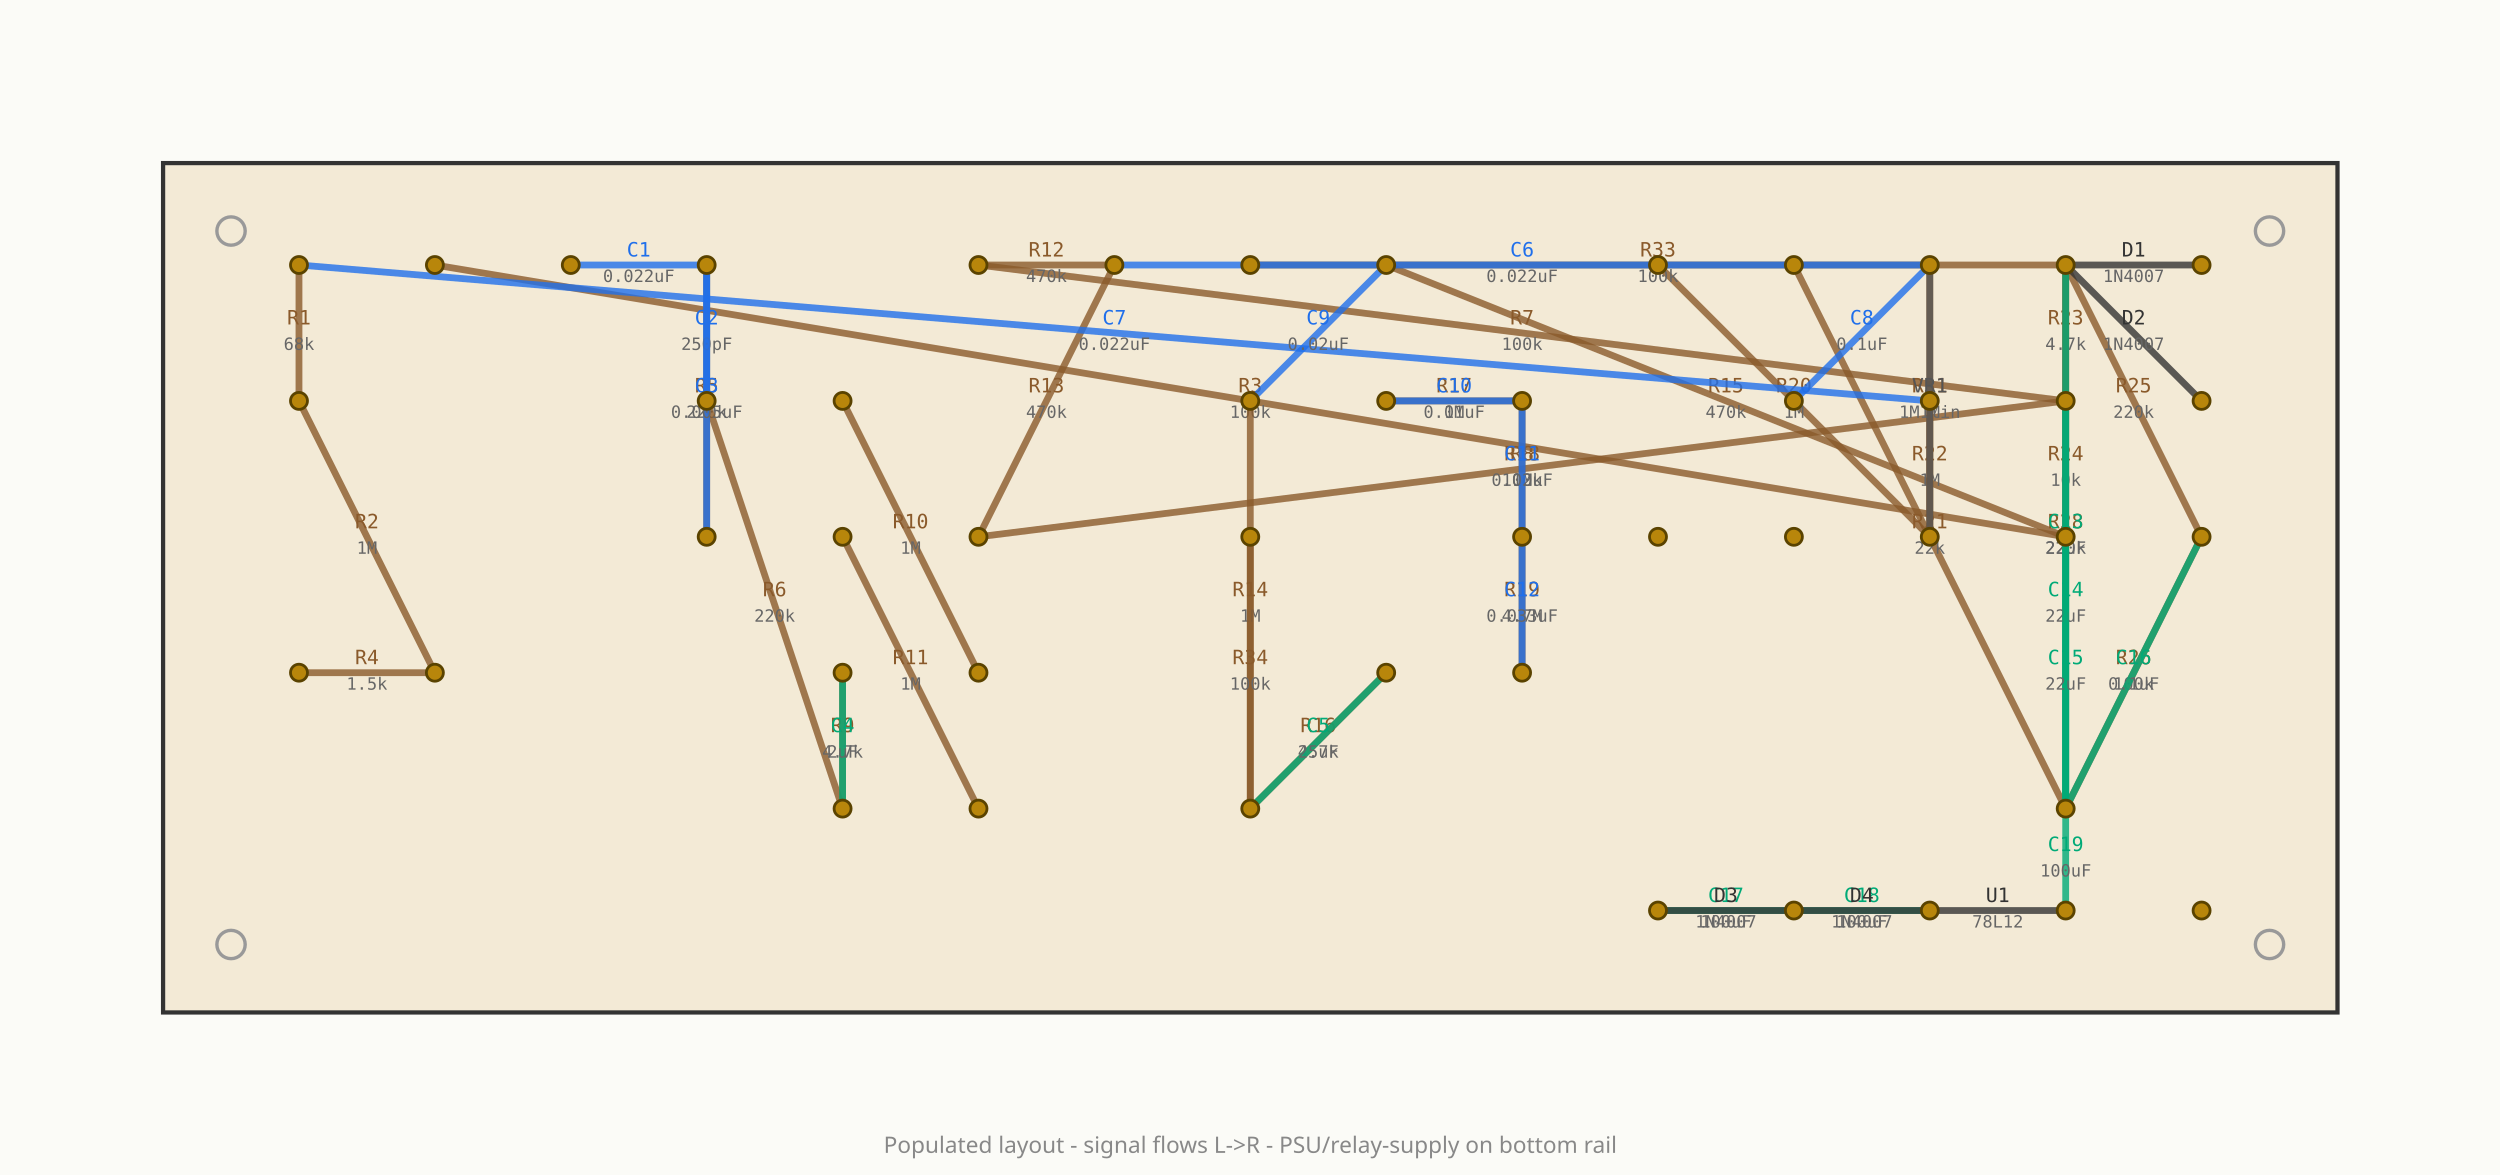
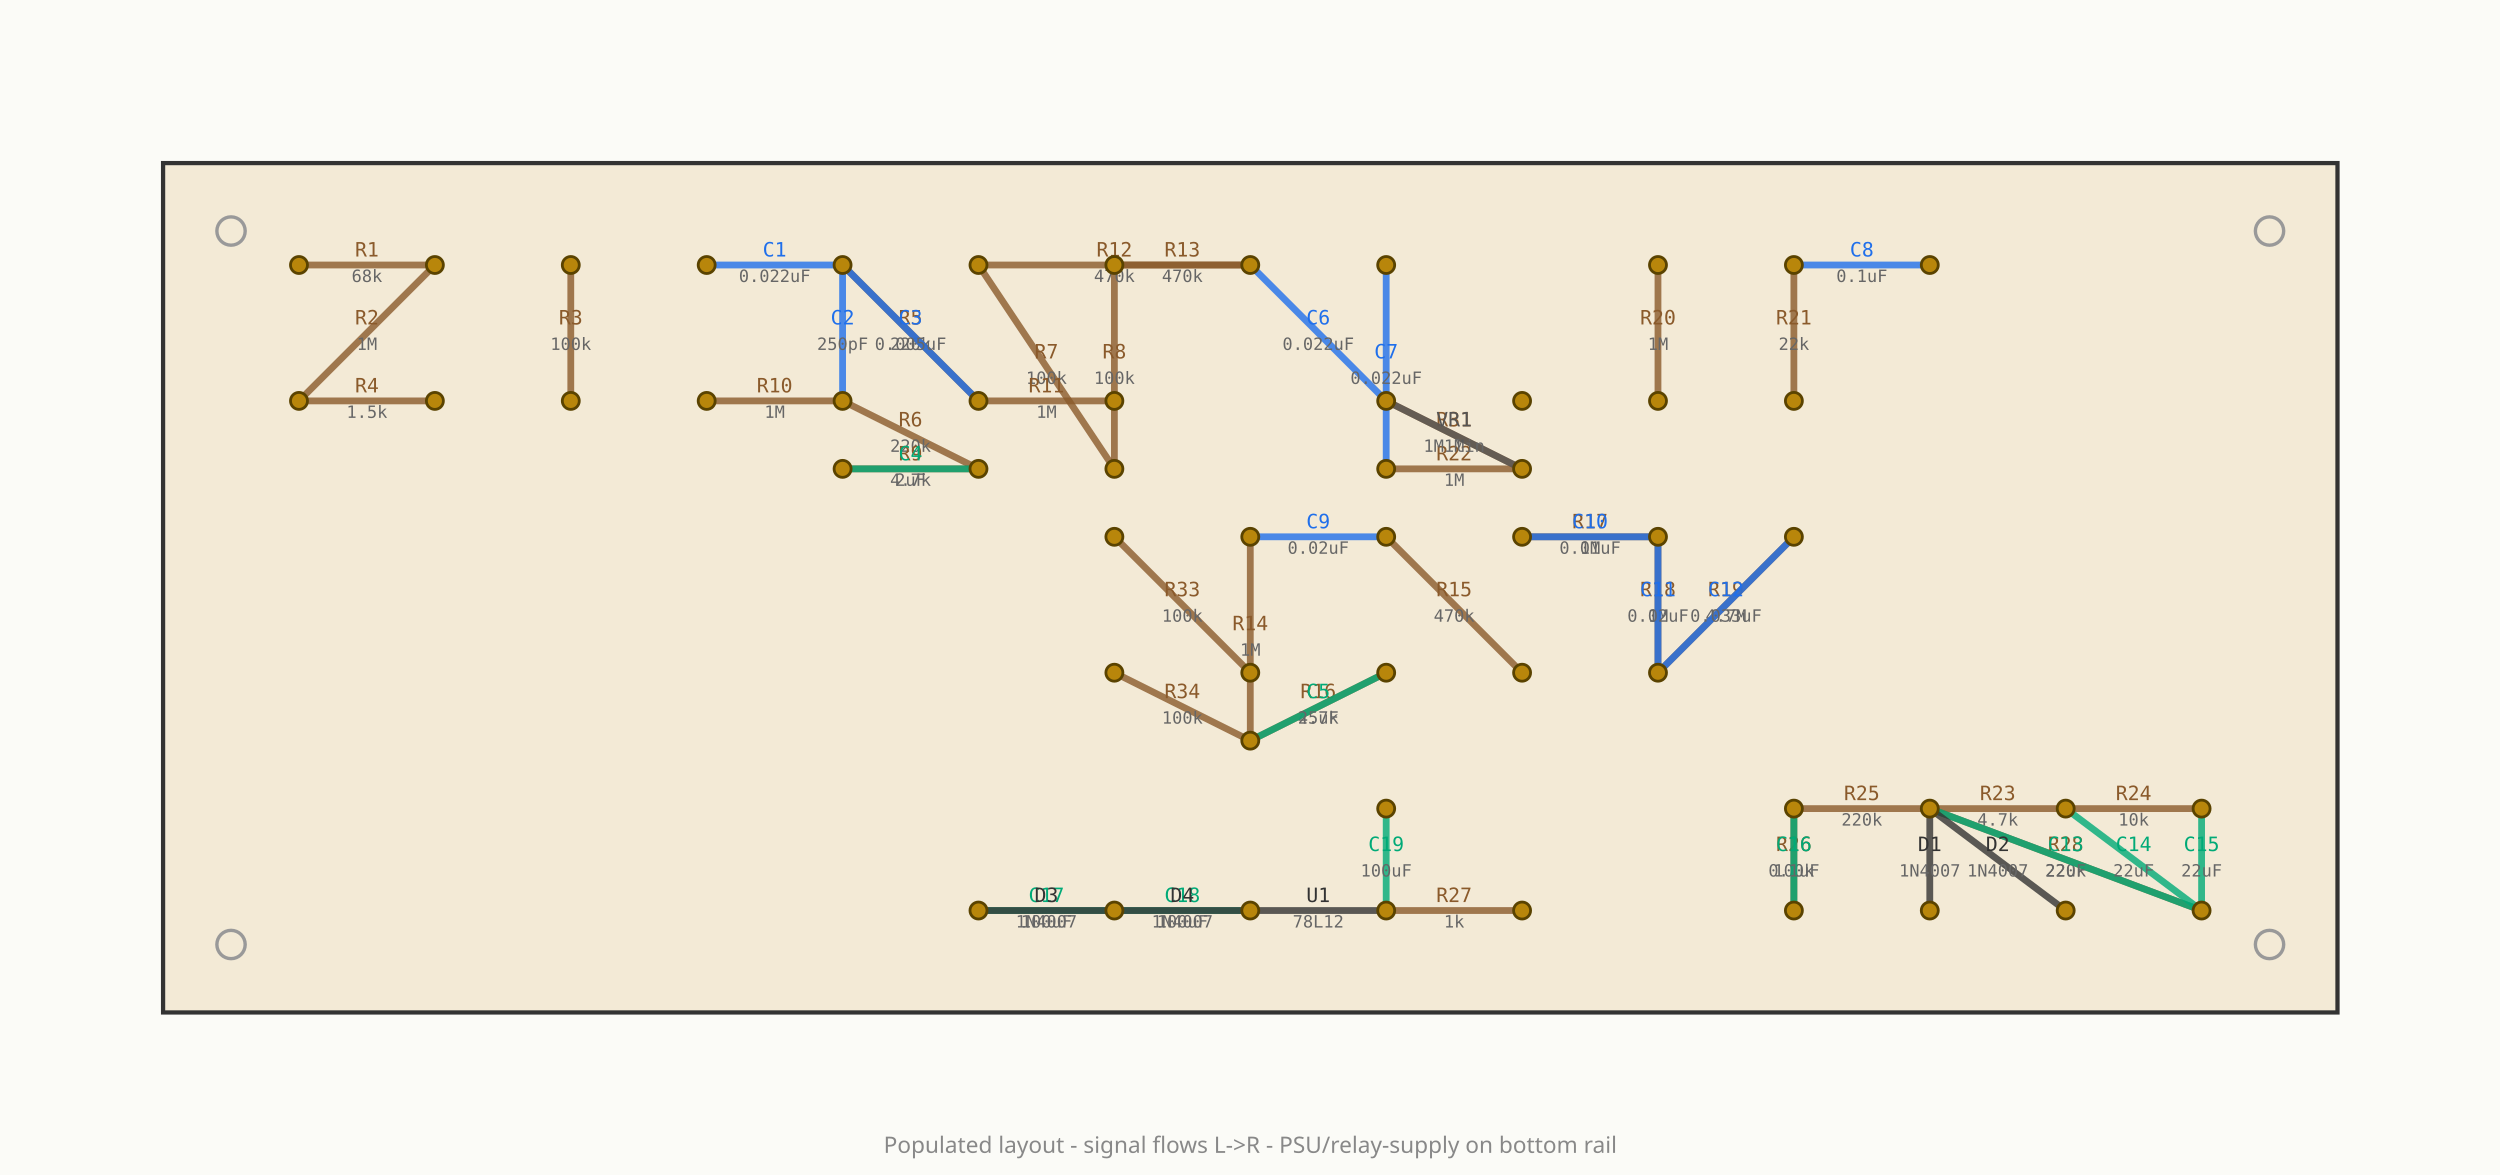
<svg xmlns="http://www.w3.org/2000/svg" width="883" height="415" viewBox="0 0 883 415">
  <rect width="100%" height="100%" fill="#fbfbf7" />
  <rect x="57.6" y="57.6" width="768.0" height="300.0" fill="#f3ead6" stroke="#333" stroke-width="1.5" />
-   <line x1="105.6" y1="93.6" x2="105.6" y2="141.6" stroke="#8a5a2b" stroke-width="2.4" opacity="0.8" />
-   <text x="105.6" y="114.6" font-family="monospace" font-size="7" text-anchor="middle" fill="#8a5a2b">R1</text>
-   <text x="105.6" y="123.6" font-family="monospace" font-size="6" text-anchor="middle" fill="#666">68k</text>
-   <line x1="105.6" y1="141.6" x2="153.6" y2="237.6" stroke="#8a5a2b" stroke-width="2.4" opacity="0.8" />
-   <text x="129.6" y="186.6" font-family="monospace" font-size="7" text-anchor="middle" fill="#8a5a2b">R2</text>
-   <text x="129.6" y="195.6" font-family="monospace" font-size="6" text-anchor="middle" fill="#666">1M</text>
-   <line x1="153.6" y1="93.6" x2="729.6" y2="189.6" stroke="#8a5a2b" stroke-width="2.4" opacity="0.8" />
-   <text x="441.6" y="138.6" font-family="monospace" font-size="7" text-anchor="middle" fill="#8a5a2b">R3</text>
-   <text x="441.6" y="147.6" font-family="monospace" font-size="6" text-anchor="middle" fill="#666">100k</text>
-   <line x1="105.6" y1="237.6" x2="153.6" y2="237.6" stroke="#8a5a2b" stroke-width="2.4" opacity="0.8" />
-   <text x="129.6" y="234.6" font-family="monospace" font-size="7" text-anchor="middle" fill="#8a5a2b">R4</text>
-   <text x="129.6" y="243.6" font-family="monospace" font-size="6" text-anchor="middle" fill="#666">1.5k</text>
-   <line x1="249.6" y1="93.6" x2="249.6" y2="189.6" stroke="#8a5a2b" stroke-width="2.4" opacity="0.8" />
-   <text x="249.6" y="138.6" font-family="monospace" font-size="7" text-anchor="middle" fill="#8a5a2b">R5</text>
-   <text x="249.6" y="147.6" font-family="monospace" font-size="6" text-anchor="middle" fill="#666">220k</text>
-   <line x1="249.6" y1="141.6" x2="297.6" y2="285.6" stroke="#8a5a2b" stroke-width="2.4" opacity="0.8" />
-   <text x="273.6" y="210.6" font-family="monospace" font-size="7" text-anchor="middle" fill="#8a5a2b">R6</text>
-   <text x="273.6" y="219.6" font-family="monospace" font-size="6" text-anchor="middle" fill="#666">220k</text>
-   <line x1="345.6" y1="93.6" x2="729.6" y2="141.6" stroke="#8a5a2b" stroke-width="2.4" opacity="0.8" />
-   <text x="537.6" y="114.6" font-family="monospace" font-size="7" text-anchor="middle" fill="#8a5a2b">R7</text>
-   <text x="537.6" y="123.6" font-family="monospace" font-size="6" text-anchor="middle" fill="#666">100k</text>
-   <line x1="345.6" y1="189.6" x2="729.6" y2="141.6" stroke="#8a5a2b" stroke-width="2.4" opacity="0.8" />
-   <text x="537.6" y="162.6" font-family="monospace" font-size="7" text-anchor="middle" fill="#8a5a2b">R8</text>
-   <text x="537.6" y="171.6" font-family="monospace" font-size="6" text-anchor="middle" fill="#666">100k</text>
-   <line x1="297.6" y1="237.6" x2="297.6" y2="285.6" stroke="#8a5a2b" stroke-width="2.4" opacity="0.8" />
-   <text x="297.6" y="258.6" font-family="monospace" font-size="7" text-anchor="middle" fill="#8a5a2b">R9</text>
-   <text x="297.6" y="267.6" font-family="monospace" font-size="6" text-anchor="middle" fill="#666">4.7k</text>
-   <line x1="345.6" y1="237.6" x2="297.6" y2="141.6" stroke="#8a5a2b" stroke-width="2.4" opacity="0.8" />
-   <text x="321.6" y="186.6" font-family="monospace" font-size="7" text-anchor="middle" fill="#8a5a2b">R10</text>
-   <text x="321.6" y="195.6" font-family="monospace" font-size="6" text-anchor="middle" fill="#666">1M</text>
-   <line x1="345.6" y1="285.6" x2="297.6" y2="189.6" stroke="#8a5a2b" stroke-width="2.4" opacity="0.8" />
-   <text x="321.6" y="234.6" font-family="monospace" font-size="7" text-anchor="middle" fill="#8a5a2b">R11</text>
-   <text x="321.6" y="243.6" font-family="monospace" font-size="6" text-anchor="middle" fill="#666">1M</text>
-   <line x1="345.6" y1="93.6" x2="393.6" y2="93.6" stroke="#8a5a2b" stroke-width="2.4" opacity="0.8" />
-   <text x="369.6" y="90.6" font-family="monospace" font-size="7" text-anchor="middle" fill="#8a5a2b">R12</text>
-   <text x="369.6" y="99.6" font-family="monospace" font-size="6" text-anchor="middle" fill="#666">470k</text>
-   <line x1="345.6" y1="189.6" x2="393.6" y2="93.6" stroke="#8a5a2b" stroke-width="2.4" opacity="0.8" />
-   <text x="369.6" y="138.6" font-family="monospace" font-size="7" text-anchor="middle" fill="#8a5a2b">R13</text>
-   <text x="369.6" y="147.6" font-family="monospace" font-size="6" text-anchor="middle" fill="#666">470k</text>
-   <line x1="441.6" y1="141.6" x2="441.6" y2="285.6" stroke="#8a5a2b" stroke-width="2.4" opacity="0.8" />
-   <text x="441.6" y="210.6" font-family="monospace" font-size="7" text-anchor="middle" fill="#8a5a2b">R14</text>
-   <text x="441.6" y="219.6" font-family="monospace" font-size="6" text-anchor="middle" fill="#666">1M</text>
-   <line x1="489.6" y1="93.6" x2="729.6" y2="189.6" stroke="#8a5a2b" stroke-width="2.4" opacity="0.8" />
-   <text x="609.6" y="138.6" font-family="monospace" font-size="7" text-anchor="middle" fill="#8a5a2b">R15</text>
-   <text x="609.6" y="147.6" font-family="monospace" font-size="6" text-anchor="middle" fill="#666">470k</text>
-   <line x1="489.6" y1="237.6" x2="441.6" y2="285.6" stroke="#8a5a2b" stroke-width="2.4" opacity="0.8" />
-   <text x="465.6" y="258.6" font-family="monospace" font-size="7" text-anchor="middle" fill="#8a5a2b">R16</text>
-   <text x="465.6" y="267.6" font-family="monospace" font-size="6" text-anchor="middle" fill="#666">4.7k</text>
-   <line x1="489.6" y1="141.6" x2="537.6" y2="141.6" stroke="#8a5a2b" stroke-width="2.4" opacity="0.8" />
-   <text x="513.6" y="138.6" font-family="monospace" font-size="7" text-anchor="middle" fill="#8a5a2b">R17</text>
-   <text x="513.6" y="147.6" font-family="monospace" font-size="6" text-anchor="middle" fill="#666">1M</text>
-   <line x1="537.6" y1="141.6" x2="537.6" y2="189.6" stroke="#8a5a2b" stroke-width="2.4" opacity="0.8" />
-   <text x="537.6" y="162.6" font-family="monospace" font-size="7" text-anchor="middle" fill="#8a5a2b">R18</text>
-   <text x="537.6" y="171.6" font-family="monospace" font-size="6" text-anchor="middle" fill="#666">1M</text>
-   <line x1="537.6" y1="189.6" x2="537.6" y2="237.6" stroke="#8a5a2b" stroke-width="2.4" opacity="0.8" />
-   <text x="537.6" y="210.6" font-family="monospace" font-size="7" text-anchor="middle" fill="#8a5a2b">R19</text>
-   <text x="537.6" y="219.6" font-family="monospace" font-size="6" text-anchor="middle" fill="#666">4.7M</text>
-   <line x1="585.6" y1="93.6" x2="681.6" y2="189.6" stroke="#8a5a2b" stroke-width="2.4" opacity="0.8" />
-   <text x="633.6" y="138.6" font-family="monospace" font-size="7" text-anchor="middle" fill="#8a5a2b">R20</text>
-   <text x="633.6" y="147.6" font-family="monospace" font-size="6" text-anchor="middle" fill="#666">1M</text>
-   <line x1="633.6" y1="93.6" x2="729.6" y2="285.6" stroke="#8a5a2b" stroke-width="2.4" opacity="0.8" />
-   <text x="681.6" y="186.6" font-family="monospace" font-size="7" text-anchor="middle" fill="#8a5a2b">R21</text>
-   <text x="681.6" y="195.6" font-family="monospace" font-size="6" text-anchor="middle" fill="#666">22k</text>
-   <line x1="681.6" y1="141.6" x2="681.6" y2="189.6" stroke="#8a5a2b" stroke-width="2.4" opacity="0.8" />
-   <text x="681.6" y="162.6" font-family="monospace" font-size="7" text-anchor="middle" fill="#8a5a2b">R22</text>
-   <text x="681.6" y="171.6" font-family="monospace" font-size="6" text-anchor="middle" fill="#666">1M</text>
-   <line x1="681.6" y1="93.6" x2="681.6" y2="189.6" stroke="#8a5a2b" stroke-width="2.4" opacity="0.8" />
-   <text x="681.6" y="138.6" font-family="monospace" font-size="7" text-anchor="middle" fill="#8a5a2b">R31</text>
-   <text x="681.6" y="147.6" font-family="monospace" font-size="6" text-anchor="middle" fill="#666">1M</text>
-   <line x1="441.6" y1="93.6" x2="729.6" y2="93.6" stroke="#8a5a2b" stroke-width="2.4" opacity="0.8" />
-   <text x="585.6" y="90.6" font-family="monospace" font-size="7" text-anchor="middle" fill="#8a5a2b">R33</text>
-   <text x="585.6" y="99.6" font-family="monospace" font-size="6" text-anchor="middle" fill="#666">100k</text>
-   <line x1="441.6" y1="189.6" x2="441.6" y2="285.6" stroke="#8a5a2b" stroke-width="2.4" opacity="0.8" />
-   <text x="441.6" y="234.6" font-family="monospace" font-size="7" text-anchor="middle" fill="#8a5a2b">R34</text>
-   <text x="441.6" y="243.6" font-family="monospace" font-size="6" text-anchor="middle" fill="#666">100k</text>
-   <line x1="729.6" y1="93.6" x2="729.6" y2="141.6" stroke="#8a5a2b" stroke-width="2.4" opacity="0.8" />
-   <text x="729.6" y="114.6" font-family="monospace" font-size="7" text-anchor="middle" fill="#8a5a2b">R23</text>
-   <text x="729.6" y="123.6" font-family="monospace" font-size="6" text-anchor="middle" fill="#666">4.7k</text>
-   <line x1="729.6" y1="141.6" x2="729.6" y2="189.6" stroke="#8a5a2b" stroke-width="2.4" opacity="0.8" />
-   <text x="729.6" y="162.6" font-family="monospace" font-size="7" text-anchor="middle" fill="#8a5a2b">R24</text>
-   <text x="729.6" y="171.6" font-family="monospace" font-size="6" text-anchor="middle" fill="#666">10k</text>
-   <line x1="729.6" y1="93.6" x2="777.6" y2="189.6" stroke="#8a5a2b" stroke-width="2.4" opacity="0.8" />
-   <text x="753.6" y="138.6" font-family="monospace" font-size="7" text-anchor="middle" fill="#8a5a2b">R25</text>
-   <text x="753.6" y="147.6" font-family="monospace" font-size="6" text-anchor="middle" fill="#666">220k</text>
-   <line x1="777.6" y1="189.6" x2="729.6" y2="285.6" stroke="#8a5a2b" stroke-width="2.4" opacity="0.8" />
-   <text x="753.6" y="234.6" font-family="monospace" font-size="7" text-anchor="middle" fill="#8a5a2b">R26</text>
-   <text x="753.6" y="243.6" font-family="monospace" font-size="6" text-anchor="middle" fill="#666">100k</text>
-   <line x1="729.6" y1="93.6" x2="729.6" y2="285.6" stroke="#8a5a2b" stroke-width="2.4" opacity="0.8" />
-   <text x="729.6" y="186.6" font-family="monospace" font-size="7" text-anchor="middle" fill="#8a5a2b">R28</text>
-   <text x="729.6" y="195.6" font-family="monospace" font-size="6" text-anchor="middle" fill="#666">220k</text>
-   <line x1="201.6" y1="93.6" x2="249.6" y2="93.6" stroke="#1f6feb" stroke-width="2.4" opacity="0.8" />
-   <text x="225.6" y="90.6" font-family="monospace" font-size="7" text-anchor="middle" fill="#1f6feb">C1</text>
-   <text x="225.6" y="99.6" font-family="monospace" font-size="6" text-anchor="middle" fill="#666">0.022uF</text>
-   <line x1="249.6" y1="93.6" x2="249.6" y2="141.6" stroke="#1f6feb" stroke-width="2.4" opacity="0.8" />
-   <text x="249.6" y="114.6" font-family="monospace" font-size="7" text-anchor="middle" fill="#1f6feb">C2</text>
-   <text x="249.6" y="123.6" font-family="monospace" font-size="6" text-anchor="middle" fill="#666">250pF</text>
-   <line x1="249.6" y1="93.6" x2="249.6" y2="189.6" stroke="#1f6feb" stroke-width="2.4" opacity="0.8" />
-   <text x="249.6" y="138.6" font-family="monospace" font-size="7" text-anchor="middle" fill="#1f6feb">C3</text>
-   <text x="249.6" y="147.6" font-family="monospace" font-size="6" text-anchor="middle" fill="#666">0.005uF</text>
-   <line x1="297.6" y1="237.6" x2="297.6" y2="285.6" stroke="#0a7" stroke-width="2.4" opacity="0.8" />
-   <text x="297.6" y="258.6" font-family="monospace" font-size="7" text-anchor="middle" fill="#0a7">C4</text>
-   <text x="297.6" y="267.6" font-family="monospace" font-size="6" text-anchor="middle" fill="#666">2uF</text>
-   <line x1="489.6" y1="237.6" x2="441.6" y2="285.6" stroke="#0a7" stroke-width="2.4" opacity="0.8" />
-   <text x="465.6" y="258.6" font-family="monospace" font-size="7" text-anchor="middle" fill="#0a7">C5</text>
-   <text x="465.6" y="267.6" font-family="monospace" font-size="6" text-anchor="middle" fill="#666">25uF</text>
-   <line x1="393.6" y1="93.6" x2="681.6" y2="93.6" stroke="#1f6feb" stroke-width="2.4" opacity="0.8" />
-   <text x="537.6" y="90.6" font-family="monospace" font-size="7" text-anchor="middle" fill="#1f6feb">C6</text>
-   <text x="537.6" y="99.6" font-family="monospace" font-size="6" text-anchor="middle" fill="#666">0.022uF</text>
-   <line x1="105.6" y1="93.6" x2="681.6" y2="141.6" stroke="#1f6feb" stroke-width="2.4" opacity="0.8" />
-   <text x="393.6" y="114.6" font-family="monospace" font-size="7" text-anchor="middle" fill="#1f6feb">C7</text>
-   <text x="393.6" y="123.6" font-family="monospace" font-size="6" text-anchor="middle" fill="#666">0.022uF</text>
-   <line x1="633.6" y1="141.6" x2="681.6" y2="93.6" stroke="#1f6feb" stroke-width="2.4" opacity="0.8" />
-   <text x="657.6" y="114.6" font-family="monospace" font-size="7" text-anchor="middle" fill="#1f6feb">C8</text>
-   <text x="657.6" y="123.6" font-family="monospace" font-size="6" text-anchor="middle" fill="#666">0.1uF</text>
-   <line x1="489.6" y1="93.6" x2="441.6" y2="141.6" stroke="#1f6feb" stroke-width="2.4" opacity="0.8" />
-   <text x="465.6" y="114.6" font-family="monospace" font-size="7" text-anchor="middle" fill="#1f6feb">C9</text>
-   <text x="465.6" y="123.6" font-family="monospace" font-size="6" text-anchor="middle" fill="#666">0.02uF</text>
-   <line x1="489.6" y1="141.6" x2="537.6" y2="141.6" stroke="#1f6feb" stroke-width="2.4" opacity="0.8" />
-   <text x="513.6" y="138.6" font-family="monospace" font-size="7" text-anchor="middle" fill="#1f6feb">C10</text>
-   <text x="513.6" y="147.6" font-family="monospace" font-size="6" text-anchor="middle" fill="#666">0.01uF</text>
-   <line x1="537.6" y1="141.6" x2="537.6" y2="189.6" stroke="#1f6feb" stroke-width="2.4" opacity="0.8" />
-   <text x="537.6" y="162.6" font-family="monospace" font-size="7" text-anchor="middle" fill="#1f6feb">C11</text>
-   <text x="537.6" y="171.6" font-family="monospace" font-size="6" text-anchor="middle" fill="#666">0.02uF</text>
-   <line x1="537.6" y1="189.6" x2="537.6" y2="237.6" stroke="#1f6feb" stroke-width="2.4" opacity="0.8" />
-   <text x="537.6" y="210.6" font-family="monospace" font-size="7" text-anchor="middle" fill="#1f6feb">C12</text>
-   <text x="537.6" y="219.6" font-family="monospace" font-size="6" text-anchor="middle" fill="#666">0.033uF</text>
-   <line x1="729.6" y1="93.6" x2="729.6" y2="285.6" stroke="#0a7" stroke-width="2.4" opacity="0.8" />
-   <text x="729.6" y="186.6" font-family="monospace" font-size="7" text-anchor="middle" fill="#0a7">C13</text>
-   <text x="729.6" y="195.6" font-family="monospace" font-size="6" text-anchor="middle" fill="#666">22uF</text>
-   <line x1="729.6" y1="141.6" x2="729.6" y2="285.6" stroke="#0a7" stroke-width="2.4" opacity="0.8" />
-   <text x="729.6" y="210.6" font-family="monospace" font-size="7" text-anchor="middle" fill="#0a7">C14</text>
-   <text x="729.6" y="219.6" font-family="monospace" font-size="6" text-anchor="middle" fill="#666">22uF</text>
-   <line x1="729.6" y1="189.6" x2="729.6" y2="285.6" stroke="#0a7" stroke-width="2.4" opacity="0.8" />
-   <text x="729.6" y="234.6" font-family="monospace" font-size="7" text-anchor="middle" fill="#0a7">C15</text>
-   <text x="729.6" y="243.6" font-family="monospace" font-size="6" text-anchor="middle" fill="#666">22uF</text>
-   <line x1="777.6" y1="189.6" x2="729.6" y2="285.6" stroke="#0a7" stroke-width="2.4" opacity="0.8" />
-   <text x="753.6" y="234.6" font-family="monospace" font-size="7" text-anchor="middle" fill="#0a7">C16</text>
-   <text x="753.6" y="243.6" font-family="monospace" font-size="6" text-anchor="middle" fill="#666">0.1uF</text>
-   <line x1="585.6" y1="321.6" x2="633.6" y2="321.6" stroke="#0a7" stroke-width="2.4" opacity="0.8" />
-   <text x="609.6" y="318.6" font-family="monospace" font-size="7" text-anchor="middle" fill="#0a7">C17</text>
-   <text x="609.6" y="327.6" font-family="monospace" font-size="6" text-anchor="middle" fill="#666">100uF</text>
-   <line x1="633.6" y1="321.6" x2="681.6" y2="321.6" stroke="#0a7" stroke-width="2.4" opacity="0.8" />
-   <text x="657.6" y="318.6" font-family="monospace" font-size="7" text-anchor="middle" fill="#0a7">C18</text>
-   <text x="657.6" y="327.6" font-family="monospace" font-size="6" text-anchor="middle" fill="#666">100uF</text>
-   <line x1="729.6" y1="321.6" x2="729.6" y2="285.6" stroke="#0a7" stroke-width="2.4" opacity="0.8" />
-   <text x="729.6" y="300.6" font-family="monospace" font-size="7" text-anchor="middle" fill="#0a7">C19</text>
-   <text x="729.6" y="309.6" font-family="monospace" font-size="6" text-anchor="middle" fill="#666">100uF</text>
-   <line x1="777.6" y1="93.6" x2="729.6" y2="93.6" stroke="#333" stroke-width="2.4" opacity="0.8" />
-   <text x="753.6" y="90.6" font-family="monospace" font-size="7" text-anchor="middle" fill="#333">D1</text>
-   <text x="753.6" y="99.6" font-family="monospace" font-size="6" text-anchor="middle" fill="#666">1N4007</text>
-   <line x1="777.6" y1="141.6" x2="729.6" y2="93.6" stroke="#333" stroke-width="2.4" opacity="0.8" />
-   <text x="753.6" y="114.6" font-family="monospace" font-size="7" text-anchor="middle" fill="#333">D2</text>
-   <text x="753.6" y="123.6" font-family="monospace" font-size="6" text-anchor="middle" fill="#666">1N4007</text>
-   <line x1="585.6" y1="321.6" x2="633.6" y2="321.6" stroke="#333" stroke-width="2.4" opacity="0.8" />
-   <text x="609.6" y="318.6" font-family="monospace" font-size="7" text-anchor="middle" fill="#333">D3</text>
-   <text x="609.6" y="327.6" font-family="monospace" font-size="6" text-anchor="middle" fill="#666">1N4007</text>
-   <line x1="633.6" y1="321.6" x2="681.6" y2="321.6" stroke="#333" stroke-width="2.4" opacity="0.8" />
-   <text x="657.6" y="318.6" font-family="monospace" font-size="7" text-anchor="middle" fill="#333">D4</text>
-   <text x="657.6" y="327.6" font-family="monospace" font-size="6" text-anchor="middle" fill="#666">1N4007</text>
-   <line x1="681.6" y1="321.6" x2="729.6" y2="321.6" stroke="#333" stroke-width="2.4" opacity="0.8" />
-   <text x="705.6" y="318.6" font-family="monospace" font-size="7" text-anchor="middle" fill="#333">U1</text>
-   <text x="705.6" y="327.6" font-family="monospace" font-size="6" text-anchor="middle" fill="#666">78L12</text>
-   <line x1="681.6" y1="93.6" x2="681.6" y2="189.6" stroke="#555" stroke-width="2.4" opacity="0.8" />
-   <text x="681.6" y="138.6" font-family="monospace" font-size="7" text-anchor="middle" fill="#555">VR1</text>
-   <text x="681.6" y="147.6" font-family="monospace" font-size="6" text-anchor="middle" fill="#666">1M lin</text>
+   <line x1="105.6" y1="93.6" x2="153.6" y2="93.6" stroke="#8a5a2b" stroke-width="2.4" opacity="0.8" />
+   <text x="129.6" y="90.6" font-family="monospace" font-size="7" text-anchor="middle" fill="#8a5a2b">R1</text>
+   <text x="129.6" y="99.6" font-family="monospace" font-size="6" text-anchor="middle" fill="#666">68k</text>
+   <line x1="153.6" y1="93.6" x2="105.6" y2="141.6" stroke="#8a5a2b" stroke-width="2.4" opacity="0.8" />
+   <text x="129.6" y="114.6" font-family="monospace" font-size="7" text-anchor="middle" fill="#8a5a2b">R2</text>
+   <text x="129.6" y="123.6" font-family="monospace" font-size="6" text-anchor="middle" fill="#666">1M</text>
+   <line x1="201.6" y1="93.6" x2="201.6" y2="141.6" stroke="#8a5a2b" stroke-width="2.4" opacity="0.8" />
+   <text x="201.6" y="114.6" font-family="monospace" font-size="7" text-anchor="middle" fill="#8a5a2b">R3</text>
+   <text x="201.6" y="123.6" font-family="monospace" font-size="6" text-anchor="middle" fill="#666">100k</text>
+   <line x1="153.6" y1="141.6" x2="105.6" y2="141.6" stroke="#8a5a2b" stroke-width="2.4" opacity="0.8" />
+   <text x="129.6" y="138.6" font-family="monospace" font-size="7" text-anchor="middle" fill="#8a5a2b">R4</text>
+   <text x="129.6" y="147.6" font-family="monospace" font-size="6" text-anchor="middle" fill="#666">1.5k</text>
+   <line x1="297.6" y1="93.6" x2="345.6" y2="141.6" stroke="#8a5a2b" stroke-width="2.4" opacity="0.8" />
+   <text x="321.6" y="114.6" font-family="monospace" font-size="7" text-anchor="middle" fill="#8a5a2b">R5</text>
+   <text x="321.6" y="123.6" font-family="monospace" font-size="6" text-anchor="middle" fill="#666">220k</text>
+   <line x1="297.6" y1="141.6" x2="345.6" y2="165.6" stroke="#8a5a2b" stroke-width="2.4" opacity="0.8" />
+   <text x="321.6" y="150.6" font-family="monospace" font-size="7" text-anchor="middle" fill="#8a5a2b">R6</text>
+   <text x="321.6" y="159.6" font-family="monospace" font-size="6" text-anchor="middle" fill="#666">220k</text>
+   <line x1="345.6" y1="93.6" x2="393.6" y2="165.6" stroke="#8a5a2b" stroke-width="2.4" opacity="0.8" />
+   <text x="369.6" y="126.6" font-family="monospace" font-size="7" text-anchor="middle" fill="#8a5a2b">R7</text>
+   <text x="369.6" y="135.6" font-family="monospace" font-size="6" text-anchor="middle" fill="#666">100k</text>
+   <line x1="393.6" y1="93.6" x2="393.6" y2="165.6" stroke="#8a5a2b" stroke-width="2.4" opacity="0.8" />
+   <text x="393.6" y="126.6" font-family="monospace" font-size="7" text-anchor="middle" fill="#8a5a2b">R8</text>
+   <text x="393.6" y="135.6" font-family="monospace" font-size="6" text-anchor="middle" fill="#666">100k</text>
+   <line x1="297.6" y1="165.6" x2="345.6" y2="165.6" stroke="#8a5a2b" stroke-width="2.4" opacity="0.8" />
+   <text x="321.6" y="162.6" font-family="monospace" font-size="7" text-anchor="middle" fill="#8a5a2b">R9</text>
+   <text x="321.6" y="171.6" font-family="monospace" font-size="6" text-anchor="middle" fill="#666">4.7k</text>
+   <line x1="249.6" y1="141.6" x2="297.6" y2="141.6" stroke="#8a5a2b" stroke-width="2.4" opacity="0.8" />
+   <text x="273.6" y="138.6" font-family="monospace" font-size="7" text-anchor="middle" fill="#8a5a2b">R10</text>
+   <text x="273.6" y="147.6" font-family="monospace" font-size="6" text-anchor="middle" fill="#666">1M</text>
+   <line x1="393.6" y1="141.6" x2="345.6" y2="141.6" stroke="#8a5a2b" stroke-width="2.4" opacity="0.8" />
+   <text x="369.6" y="138.6" font-family="monospace" font-size="7" text-anchor="middle" fill="#8a5a2b">R11</text>
+   <text x="369.6" y="147.6" font-family="monospace" font-size="6" text-anchor="middle" fill="#666">1M</text>
+   <line x1="345.6" y1="93.6" x2="441.6" y2="93.6" stroke="#8a5a2b" stroke-width="2.4" opacity="0.8" />
+   <text x="393.6" y="90.6" font-family="monospace" font-size="7" text-anchor="middle" fill="#8a5a2b">R12</text>
+   <text x="393.6" y="99.6" font-family="monospace" font-size="6" text-anchor="middle" fill="#666">470k</text>
+   <line x1="393.6" y1="93.6" x2="441.6" y2="93.6" stroke="#8a5a2b" stroke-width="2.4" opacity="0.8" />
+   <text x="417.6" y="90.6" font-family="monospace" font-size="7" text-anchor="middle" fill="#8a5a2b">R13</text>
+   <text x="417.6" y="99.6" font-family="monospace" font-size="6" text-anchor="middle" fill="#666">470k</text>
+   <line x1="441.6" y1="189.6" x2="441.6" y2="261.6" stroke="#8a5a2b" stroke-width="2.4" opacity="0.8" />
+   <text x="441.6" y="222.6" font-family="monospace" font-size="7" text-anchor="middle" fill="#8a5a2b">R14</text>
+   <text x="441.6" y="231.6" font-family="monospace" font-size="6" text-anchor="middle" fill="#666">1M</text>
+   <line x1="489.6" y1="189.6" x2="537.6" y2="237.6" stroke="#8a5a2b" stroke-width="2.4" opacity="0.8" />
+   <text x="513.6" y="210.6" font-family="monospace" font-size="7" text-anchor="middle" fill="#8a5a2b">R15</text>
+   <text x="513.6" y="219.6" font-family="monospace" font-size="6" text-anchor="middle" fill="#666">470k</text>
+   <line x1="489.6" y1="237.6" x2="441.6" y2="261.6" stroke="#8a5a2b" stroke-width="2.4" opacity="0.8" />
+   <text x="465.6" y="246.6" font-family="monospace" font-size="7" text-anchor="middle" fill="#8a5a2b">R16</text>
+   <text x="465.6" y="255.6" font-family="monospace" font-size="6" text-anchor="middle" fill="#666">4.7k</text>
+   <line x1="537.6" y1="189.6" x2="585.6" y2="189.6" stroke="#8a5a2b" stroke-width="2.4" opacity="0.8" />
+   <text x="561.6" y="186.6" font-family="monospace" font-size="7" text-anchor="middle" fill="#8a5a2b">R17</text>
+   <text x="561.6" y="195.6" font-family="monospace" font-size="6" text-anchor="middle" fill="#666">1M</text>
+   <line x1="585.6" y1="189.6" x2="585.6" y2="237.6" stroke="#8a5a2b" stroke-width="2.4" opacity="0.8" />
+   <text x="585.6" y="210.6" font-family="monospace" font-size="7" text-anchor="middle" fill="#8a5a2b">R18</text>
+   <text x="585.6" y="219.6" font-family="monospace" font-size="6" text-anchor="middle" fill="#666">1M</text>
+   <line x1="585.6" y1="237.6" x2="633.6" y2="189.6" stroke="#8a5a2b" stroke-width="2.4" opacity="0.8" />
+   <text x="609.6" y="210.6" font-family="monospace" font-size="7" text-anchor="middle" fill="#8a5a2b">R19</text>
+   <text x="609.6" y="219.6" font-family="monospace" font-size="6" text-anchor="middle" fill="#666">4.7M</text>
+   <line x1="585.6" y1="93.6" x2="585.6" y2="141.6" stroke="#8a5a2b" stroke-width="2.4" opacity="0.8" />
+   <text x="585.6" y="114.6" font-family="monospace" font-size="7" text-anchor="middle" fill="#8a5a2b">R20</text>
+   <text x="585.6" y="123.6" font-family="monospace" font-size="6" text-anchor="middle" fill="#666">1M</text>
+   <line x1="633.6" y1="93.6" x2="633.6" y2="141.6" stroke="#8a5a2b" stroke-width="2.4" opacity="0.8" />
+   <text x="633.6" y="114.6" font-family="monospace" font-size="7" text-anchor="middle" fill="#8a5a2b">R21</text>
+   <text x="633.6" y="123.6" font-family="monospace" font-size="6" text-anchor="middle" fill="#666">22k</text>
+   <line x1="489.6" y1="165.6" x2="537.6" y2="165.6" stroke="#8a5a2b" stroke-width="2.4" opacity="0.8" />
+   <text x="513.6" y="162.6" font-family="monospace" font-size="7" text-anchor="middle" fill="#8a5a2b">R22</text>
+   <text x="513.6" y="171.6" font-family="monospace" font-size="6" text-anchor="middle" fill="#666">1M</text>
+   <line x1="489.6" y1="141.6" x2="537.6" y2="165.6" stroke="#8a5a2b" stroke-width="2.4" opacity="0.8" />
+   <text x="513.6" y="150.6" font-family="monospace" font-size="7" text-anchor="middle" fill="#8a5a2b">R31</text>
+   <text x="513.6" y="159.6" font-family="monospace" font-size="6" text-anchor="middle" fill="#666">1M</text>
+   <line x1="393.6" y1="189.6" x2="441.6" y2="237.6" stroke="#8a5a2b" stroke-width="2.4" opacity="0.8" />
+   <text x="417.6" y="210.6" font-family="monospace" font-size="7" text-anchor="middle" fill="#8a5a2b">R33</text>
+   <text x="417.6" y="219.6" font-family="monospace" font-size="6" text-anchor="middle" fill="#666">100k</text>
+   <line x1="393.6" y1="237.6" x2="441.6" y2="261.6" stroke="#8a5a2b" stroke-width="2.4" opacity="0.8" />
+   <text x="417.6" y="246.6" font-family="monospace" font-size="7" text-anchor="middle" fill="#8a5a2b">R34</text>
+   <text x="417.6" y="255.6" font-family="monospace" font-size="6" text-anchor="middle" fill="#666">100k</text>
+   <line x1="681.6" y1="285.6" x2="729.6" y2="285.6" stroke="#8a5a2b" stroke-width="2.4" opacity="0.8" />
+   <text x="705.6" y="282.6" font-family="monospace" font-size="7" text-anchor="middle" fill="#8a5a2b">R23</text>
+   <text x="705.6" y="291.6" font-family="monospace" font-size="6" text-anchor="middle" fill="#666">4.7k</text>
+   <line x1="729.6" y1="285.6" x2="777.6" y2="285.6" stroke="#8a5a2b" stroke-width="2.4" opacity="0.8" />
+   <text x="753.6" y="282.6" font-family="monospace" font-size="7" text-anchor="middle" fill="#8a5a2b">R24</text>
+   <text x="753.6" y="291.6" font-family="monospace" font-size="6" text-anchor="middle" fill="#666">10k</text>
+   <line x1="681.6" y1="285.6" x2="633.6" y2="285.6" stroke="#8a5a2b" stroke-width="2.4" opacity="0.8" />
+   <text x="657.6" y="282.6" font-family="monospace" font-size="7" text-anchor="middle" fill="#8a5a2b">R25</text>
+   <text x="657.6" y="291.6" font-family="monospace" font-size="6" text-anchor="middle" fill="#666">220k</text>
+   <line x1="633.6" y1="285.6" x2="633.6" y2="321.6" stroke="#8a5a2b" stroke-width="2.4" opacity="0.8" />
+   <text x="633.6" y="300.6" font-family="monospace" font-size="7" text-anchor="middle" fill="#8a5a2b">R26</text>
+   <text x="633.6" y="309.6" font-family="monospace" font-size="6" text-anchor="middle" fill="#666">100k</text>
+   <line x1="489.6" y1="321.6" x2="537.6" y2="321.6" stroke="#8a5a2b" stroke-width="2.4" opacity="0.8" />
+   <text x="513.6" y="318.6" font-family="monospace" font-size="7" text-anchor="middle" fill="#8a5a2b">R27</text>
+   <text x="513.6" y="327.6" font-family="monospace" font-size="6" text-anchor="middle" fill="#666">1k</text>
+   <line x1="681.6" y1="285.6" x2="777.6" y2="321.6" stroke="#8a5a2b" stroke-width="2.4" opacity="0.8" />
+   <text x="729.6" y="300.6" font-family="monospace" font-size="7" text-anchor="middle" fill="#8a5a2b">R28</text>
+   <text x="729.6" y="309.6" font-family="monospace" font-size="6" text-anchor="middle" fill="#666">220k</text>
+   <line x1="249.6" y1="93.6" x2="297.6" y2="93.6" stroke="#1f6feb" stroke-width="2.4" opacity="0.8" />
+   <text x="273.6" y="90.6" font-family="monospace" font-size="7" text-anchor="middle" fill="#1f6feb">C1</text>
+   <text x="273.6" y="99.6" font-family="monospace" font-size="6" text-anchor="middle" fill="#666">0.022uF</text>
+   <line x1="297.6" y1="93.6" x2="297.6" y2="141.6" stroke="#1f6feb" stroke-width="2.4" opacity="0.8" />
+   <text x="297.6" y="114.6" font-family="monospace" font-size="7" text-anchor="middle" fill="#1f6feb">C2</text>
+   <text x="297.6" y="123.6" font-family="monospace" font-size="6" text-anchor="middle" fill="#666">250pF</text>
+   <line x1="297.6" y1="93.6" x2="345.6" y2="141.6" stroke="#1f6feb" stroke-width="2.4" opacity="0.8" />
+   <text x="321.6" y="114.6" font-family="monospace" font-size="7" text-anchor="middle" fill="#1f6feb">C3</text>
+   <text x="321.6" y="123.6" font-family="monospace" font-size="6" text-anchor="middle" fill="#666">0.005uF</text>
+   <line x1="297.6" y1="165.6" x2="345.6" y2="165.6" stroke="#0a7" stroke-width="2.4" opacity="0.8" />
+   <text x="321.6" y="162.6" font-family="monospace" font-size="7" text-anchor="middle" fill="#0a7">C4</text>
+   <text x="321.6" y="171.6" font-family="monospace" font-size="6" text-anchor="middle" fill="#666">2uF</text>
+   <line x1="489.6" y1="237.6" x2="441.6" y2="261.6" stroke="#0a7" stroke-width="2.4" opacity="0.8" />
+   <text x="465.6" y="246.6" font-family="monospace" font-size="7" text-anchor="middle" fill="#0a7">C5</text>
+   <text x="465.6" y="255.6" font-family="monospace" font-size="6" text-anchor="middle" fill="#666">25uF</text>
+   <line x1="441.6" y1="93.6" x2="489.6" y2="141.6" stroke="#1f6feb" stroke-width="2.4" opacity="0.8" />
+   <text x="465.6" y="114.6" font-family="monospace" font-size="7" text-anchor="middle" fill="#1f6feb">C6</text>
+   <text x="465.6" y="123.6" font-family="monospace" font-size="6" text-anchor="middle" fill="#666">0.022uF</text>
+   <line x1="489.6" y1="93.6" x2="489.6" y2="165.6" stroke="#1f6feb" stroke-width="2.4" opacity="0.8" />
+   <text x="489.6" y="126.6" font-family="monospace" font-size="7" text-anchor="middle" fill="#1f6feb">C7</text>
+   <text x="489.6" y="135.6" font-family="monospace" font-size="6" text-anchor="middle" fill="#666">0.022uF</text>
+   <line x1="633.6" y1="93.6" x2="681.6" y2="93.6" stroke="#1f6feb" stroke-width="2.4" opacity="0.8" />
+   <text x="657.6" y="90.6" font-family="monospace" font-size="7" text-anchor="middle" fill="#1f6feb">C8</text>
+   <text x="657.6" y="99.6" font-family="monospace" font-size="6" text-anchor="middle" fill="#666">0.1uF</text>
+   <line x1="489.6" y1="189.6" x2="441.6" y2="189.6" stroke="#1f6feb" stroke-width="2.4" opacity="0.8" />
+   <text x="465.6" y="186.6" font-family="monospace" font-size="7" text-anchor="middle" fill="#1f6feb">C9</text>
+   <text x="465.6" y="195.6" font-family="monospace" font-size="6" text-anchor="middle" fill="#666">0.02uF</text>
+   <line x1="537.6" y1="189.6" x2="585.6" y2="189.6" stroke="#1f6feb" stroke-width="2.4" opacity="0.8" />
+   <text x="561.6" y="186.6" font-family="monospace" font-size="7" text-anchor="middle" fill="#1f6feb">C10</text>
+   <text x="561.6" y="195.6" font-family="monospace" font-size="6" text-anchor="middle" fill="#666">0.01uF</text>
+   <line x1="585.6" y1="189.6" x2="585.6" y2="237.6" stroke="#1f6feb" stroke-width="2.4" opacity="0.8" />
+   <text x="585.6" y="210.6" font-family="monospace" font-size="7" text-anchor="middle" fill="#1f6feb">C11</text>
+   <text x="585.6" y="219.6" font-family="monospace" font-size="6" text-anchor="middle" fill="#666">0.02uF</text>
+   <line x1="585.6" y1="237.6" x2="633.6" y2="189.6" stroke="#1f6feb" stroke-width="2.4" opacity="0.8" />
+   <text x="609.6" y="210.6" font-family="monospace" font-size="7" text-anchor="middle" fill="#1f6feb">C12</text>
+   <text x="609.6" y="219.6" font-family="monospace" font-size="6" text-anchor="middle" fill="#666">0.033uF</text>
+   <line x1="681.6" y1="285.6" x2="777.6" y2="321.6" stroke="#0a7" stroke-width="2.4" opacity="0.8" />
+   <text x="729.6" y="300.6" font-family="monospace" font-size="7" text-anchor="middle" fill="#0a7">C13</text>
+   <text x="729.6" y="309.6" font-family="monospace" font-size="6" text-anchor="middle" fill="#666">22uF</text>
+   <line x1="729.6" y1="285.6" x2="777.6" y2="321.6" stroke="#0a7" stroke-width="2.4" opacity="0.8" />
+   <text x="753.6" y="300.6" font-family="monospace" font-size="7" text-anchor="middle" fill="#0a7">C14</text>
+   <text x="753.6" y="309.6" font-family="monospace" font-size="6" text-anchor="middle" fill="#666">22uF</text>
+   <line x1="777.6" y1="285.6" x2="777.6" y2="321.6" stroke="#0a7" stroke-width="2.4" opacity="0.8" />
+   <text x="777.6" y="300.6" font-family="monospace" font-size="7" text-anchor="middle" fill="#0a7">C15</text>
+   <text x="777.6" y="309.6" font-family="monospace" font-size="6" text-anchor="middle" fill="#666">22uF</text>
+   <line x1="633.6" y1="285.6" x2="633.6" y2="321.6" stroke="#0a7" stroke-width="2.4" opacity="0.8" />
+   <text x="633.6" y="300.6" font-family="monospace" font-size="7" text-anchor="middle" fill="#0a7">C16</text>
+   <text x="633.6" y="309.6" font-family="monospace" font-size="6" text-anchor="middle" fill="#666">0.1uF</text>
+   <line x1="345.6" y1="321.6" x2="393.6" y2="321.6" stroke="#0a7" stroke-width="2.4" opacity="0.8" />
+   <text x="369.6" y="318.6" font-family="monospace" font-size="7" text-anchor="middle" fill="#0a7">C17</text>
+   <text x="369.6" y="327.6" font-family="monospace" font-size="6" text-anchor="middle" fill="#666">100uF</text>
+   <line x1="393.6" y1="321.6" x2="441.6" y2="321.6" stroke="#0a7" stroke-width="2.4" opacity="0.8" />
+   <text x="417.6" y="318.6" font-family="monospace" font-size="7" text-anchor="middle" fill="#0a7">C18</text>
+   <text x="417.6" y="327.6" font-family="monospace" font-size="6" text-anchor="middle" fill="#666">100uF</text>
+   <line x1="489.6" y1="321.6" x2="489.6" y2="285.6" stroke="#0a7" stroke-width="2.4" opacity="0.8" />
+   <text x="489.6" y="300.6" font-family="monospace" font-size="7" text-anchor="middle" fill="#0a7">C19</text>
+   <text x="489.6" y="309.6" font-family="monospace" font-size="6" text-anchor="middle" fill="#666">100uF</text>
+   <line x1="681.6" y1="321.6" x2="681.6" y2="285.6" stroke="#333" stroke-width="2.4" opacity="0.8" />
+   <text x="681.6" y="300.6" font-family="monospace" font-size="7" text-anchor="middle" fill="#333">D1</text>
+   <text x="681.6" y="309.6" font-family="monospace" font-size="6" text-anchor="middle" fill="#666">1N4007</text>
+   <line x1="729.6" y1="321.6" x2="681.6" y2="285.6" stroke="#333" stroke-width="2.4" opacity="0.8" />
+   <text x="705.6" y="300.6" font-family="monospace" font-size="7" text-anchor="middle" fill="#333">D2</text>
+   <text x="705.6" y="309.6" font-family="monospace" font-size="6" text-anchor="middle" fill="#666">1N4007</text>
+   <line x1="345.6" y1="321.6" x2="393.6" y2="321.6" stroke="#333" stroke-width="2.4" opacity="0.8" />
+   <text x="369.6" y="318.6" font-family="monospace" font-size="7" text-anchor="middle" fill="#333">D3</text>
+   <text x="369.6" y="327.6" font-family="monospace" font-size="6" text-anchor="middle" fill="#666">1N4007</text>
+   <line x1="393.6" y1="321.6" x2="441.6" y2="321.6" stroke="#333" stroke-width="2.4" opacity="0.8" />
+   <text x="417.6" y="318.6" font-family="monospace" font-size="7" text-anchor="middle" fill="#333">D4</text>
+   <text x="417.6" y="327.6" font-family="monospace" font-size="6" text-anchor="middle" fill="#666">1N4007</text>
+   <line x1="441.6" y1="321.6" x2="489.6" y2="321.6" stroke="#333" stroke-width="2.4" opacity="0.8" />
+   <text x="465.6" y="318.6" font-family="monospace" font-size="7" text-anchor="middle" fill="#333">U1</text>
+   <text x="465.6" y="327.6" font-family="monospace" font-size="6" text-anchor="middle" fill="#666">78L12</text>
+   <line x1="489.6" y1="141.6" x2="537.6" y2="165.6" stroke="#555" stroke-width="2.4" opacity="0.8" />
+   <text x="513.6" y="150.6" font-family="monospace" font-size="7" text-anchor="middle" fill="#555">VR1</text>
+   <text x="513.6" y="159.6" font-family="monospace" font-size="6" text-anchor="middle" fill="#666">1M lin</text>
  <circle cx="105.6" cy="93.6" r="3" fill="#b8860b" stroke="#5a4300" />
+   <circle cx="153.6" cy="93.6" r="3" fill="#b8860b" stroke="#5a4300" />
+   <circle cx="153.6" cy="141.6" r="3" fill="#b8860b" stroke="#5a4300" />
  <circle cx="105.6" cy="141.6" r="3" fill="#b8860b" stroke="#5a4300" />
-   <circle cx="105.6" cy="237.6" r="3" fill="#b8860b" stroke="#5a4300" />
-   <circle cx="153.6" cy="93.6" r="3" fill="#b8860b" stroke="#5a4300" />
-   <circle cx="153.6" cy="237.6" r="3" fill="#b8860b" stroke="#5a4300" />
  <circle cx="201.6" cy="93.6" r="3" fill="#b8860b" stroke="#5a4300" />
+   <circle cx="201.6" cy="141.6" r="3" fill="#b8860b" stroke="#5a4300" />
  <circle cx="249.6" cy="93.6" r="3" fill="#b8860b" stroke="#5a4300" />
+   <circle cx="297.6" cy="93.6" r="3" fill="#b8860b" stroke="#5a4300" />
+   <circle cx="297.6" cy="141.6" r="3" fill="#b8860b" stroke="#5a4300" />
+   <circle cx="345.6" cy="141.6" r="3" fill="#b8860b" stroke="#5a4300" />
+   <circle cx="345.6" cy="93.6" r="3" fill="#b8860b" stroke="#5a4300" />
+   <circle cx="393.6" cy="93.6" r="3" fill="#b8860b" stroke="#5a4300" />
+   <circle cx="393.6" cy="165.6" r="3" fill="#b8860b" stroke="#5a4300" />
+   <circle cx="297.6" cy="165.6" r="3" fill="#b8860b" stroke="#5a4300" />
+   <circle cx="345.6" cy="165.6" r="3" fill="#b8860b" stroke="#5a4300" />
  <circle cx="249.6" cy="141.6" r="3" fill="#b8860b" stroke="#5a4300" />
-   <circle cx="249.6" cy="189.6" r="3" fill="#b8860b" stroke="#5a4300" />
-   <circle cx="297.6" cy="141.6" r="3" fill="#b8860b" stroke="#5a4300" />
-   <circle cx="297.6" cy="189.6" r="3" fill="#b8860b" stroke="#5a4300" />
-   <circle cx="345.6" cy="93.6" r="3" fill="#b8860b" stroke="#5a4300" />
-   <circle cx="345.6" cy="189.6" r="3" fill="#b8860b" stroke="#5a4300" />
-   <circle cx="297.6" cy="237.6" r="3" fill="#b8860b" stroke="#5a4300" />
-   <circle cx="393.6" cy="93.6" r="3" fill="#b8860b" stroke="#5a4300" />
-   <circle cx="297.6" cy="285.6" r="3" fill="#b8860b" stroke="#5a4300" />
-   <circle cx="345.6" cy="237.6" r="3" fill="#b8860b" stroke="#5a4300" />
-   <circle cx="345.6" cy="285.6" r="3" fill="#b8860b" stroke="#5a4300" />
+   <circle cx="393.6" cy="141.6" r="3" fill="#b8860b" stroke="#5a4300" />
  <circle cx="441.6" cy="93.6" r="3" fill="#b8860b" stroke="#5a4300" />
-   <circle cx="441.6" cy="141.6" r="3" fill="#b8860b" stroke="#5a4300" />
-   <circle cx="441.6" cy="189.6" r="3" fill="#b8860b" stroke="#5a4300" />
  <circle cx="489.6" cy="93.6" r="3" fill="#b8860b" stroke="#5a4300" />
  <circle cx="489.6" cy="141.6" r="3" fill="#b8860b" stroke="#5a4300" />
+   <circle cx="489.6" cy="165.6" r="3" fill="#b8860b" stroke="#5a4300" />
+   <circle cx="537.6" cy="141.6" r="3" fill="#b8860b" stroke="#5a4300" />
+   <circle cx="537.6" cy="165.6" r="3" fill="#b8860b" stroke="#5a4300" />
+   <circle cx="585.6" cy="93.6" r="3" fill="#b8860b" stroke="#5a4300" />
+   <circle cx="585.6" cy="141.6" r="3" fill="#b8860b" stroke="#5a4300" />
+   <circle cx="633.6" cy="93.6" r="3" fill="#b8860b" stroke="#5a4300" />
+   <circle cx="633.6" cy="141.6" r="3" fill="#b8860b" stroke="#5a4300" />
+   <circle cx="681.6" cy="93.6" r="3" fill="#b8860b" stroke="#5a4300" />
+   <circle cx="393.6" cy="189.6" r="3" fill="#b8860b" stroke="#5a4300" />
+   <circle cx="393.6" cy="237.6" r="3" fill="#b8860b" stroke="#5a4300" />
+   <circle cx="441.6" cy="189.6" r="3" fill="#b8860b" stroke="#5a4300" />
+   <circle cx="441.6" cy="237.6" r="3" fill="#b8860b" stroke="#5a4300" />
+   <circle cx="441.6" cy="261.6" r="3" fill="#b8860b" stroke="#5a4300" />
+   <circle cx="489.6" cy="189.6" r="3" fill="#b8860b" stroke="#5a4300" />
  <circle cx="489.6" cy="237.6" r="3" fill="#b8860b" stroke="#5a4300" />
-   <circle cx="537.6" cy="141.6" r="3" fill="#b8860b" stroke="#5a4300" />
  <circle cx="537.6" cy="189.6" r="3" fill="#b8860b" stroke="#5a4300" />
  <circle cx="537.6" cy="237.6" r="3" fill="#b8860b" stroke="#5a4300" />
-   <circle cx="441.6" cy="285.6" r="3" fill="#b8860b" stroke="#5a4300" />
-   <circle cx="585.6" cy="93.6" r="3" fill="#b8860b" stroke="#5a4300" />
-   <circle cx="633.6" cy="93.6" r="3" fill="#b8860b" stroke="#5a4300" />
-   <circle cx="633.6" cy="141.6" r="3" fill="#b8860b" stroke="#5a4300" />
  <circle cx="585.6" cy="189.6" r="3" fill="#b8860b" stroke="#5a4300" />
-   <circle cx="681.6" cy="93.6" r="3" fill="#b8860b" stroke="#5a4300" />
-   <circle cx="681.6" cy="141.6" r="3" fill="#b8860b" stroke="#5a4300" />
-   <circle cx="681.6" cy="189.6" r="3" fill="#b8860b" stroke="#5a4300" />
-   <circle cx="729.6" cy="93.6" r="3" fill="#b8860b" stroke="#5a4300" />
-   <circle cx="729.6" cy="141.6" r="3" fill="#b8860b" stroke="#5a4300" />
-   <circle cx="729.6" cy="189.6" r="3" fill="#b8860b" stroke="#5a4300" />
-   <circle cx="777.6" cy="93.6" r="3" fill="#b8860b" stroke="#5a4300" />
-   <circle cx="777.6" cy="141.6" r="3" fill="#b8860b" stroke="#5a4300" />
-   <circle cx="777.6" cy="189.6" r="3" fill="#b8860b" stroke="#5a4300" />
+   <circle cx="585.6" cy="237.6" r="3" fill="#b8860b" stroke="#5a4300" />
+   <circle cx="633.6" cy="189.6" r="3" fill="#b8860b" stroke="#5a4300" />
+   <circle cx="345.6" cy="321.6" r="3" fill="#b8860b" stroke="#5a4300" />
+   <circle cx="393.6" cy="321.6" r="3" fill="#b8860b" stroke="#5a4300" />
+   <circle cx="441.6" cy="321.6" r="3" fill="#b8860b" stroke="#5a4300" />
+   <circle cx="489.6" cy="321.6" r="3" fill="#b8860b" stroke="#5a4300" />
+   <circle cx="489.6" cy="285.6" r="3" fill="#b8860b" stroke="#5a4300" />
+   <circle cx="537.6" cy="321.6" r="3" fill="#b8860b" stroke="#5a4300" />
+   <circle cx="633.6" cy="285.6" r="3" fill="#b8860b" stroke="#5a4300" />
+   <circle cx="633.6" cy="321.6" r="3" fill="#b8860b" stroke="#5a4300" />
+   <circle cx="681.6" cy="285.6" r="3" fill="#b8860b" stroke="#5a4300" />
+   <circle cx="681.6" cy="321.6" r="3" fill="#b8860b" stroke="#5a4300" />
  <circle cx="729.6" cy="285.6" r="3" fill="#b8860b" stroke="#5a4300" />
-   <circle cx="585.6" cy="321.6" r="3" fill="#b8860b" stroke="#5a4300" />
-   <circle cx="633.6" cy="321.6" r="3" fill="#b8860b" stroke="#5a4300" />
-   <circle cx="681.6" cy="321.6" r="3" fill="#b8860b" stroke="#5a4300" />
  <circle cx="729.6" cy="321.6" r="3" fill="#b8860b" stroke="#5a4300" />
+   <circle cx="777.6" cy="285.6" r="3" fill="#b8860b" stroke="#5a4300" />
  <circle cx="777.6" cy="321.6" r="3" fill="#b8860b" stroke="#5a4300" />
-   <circle cx="633.6" cy="189.6" r="3" fill="#b8860b" stroke="#5a4300" />
  <circle cx="81.6" cy="333.6" r="5" fill="none" stroke="#999" stroke-width="1.2" />
  <circle cx="801.6" cy="333.6" r="5" fill="none" stroke="#999" stroke-width="1.2" />
  <circle cx="81.6" cy="81.6" r="5" fill="none" stroke="#999" stroke-width="1.2" />
  <circle cx="801.6" cy="81.6" r="5" fill="none" stroke="#999" stroke-width="1.2" />
  <text x="441.6" y="407.2" font-family="sans-serif" font-size="8" text-anchor="middle" fill="#888">Populated layout - signal flows L-&gt;R - PSU/relay-supply on bottom rail</text>
</svg>
